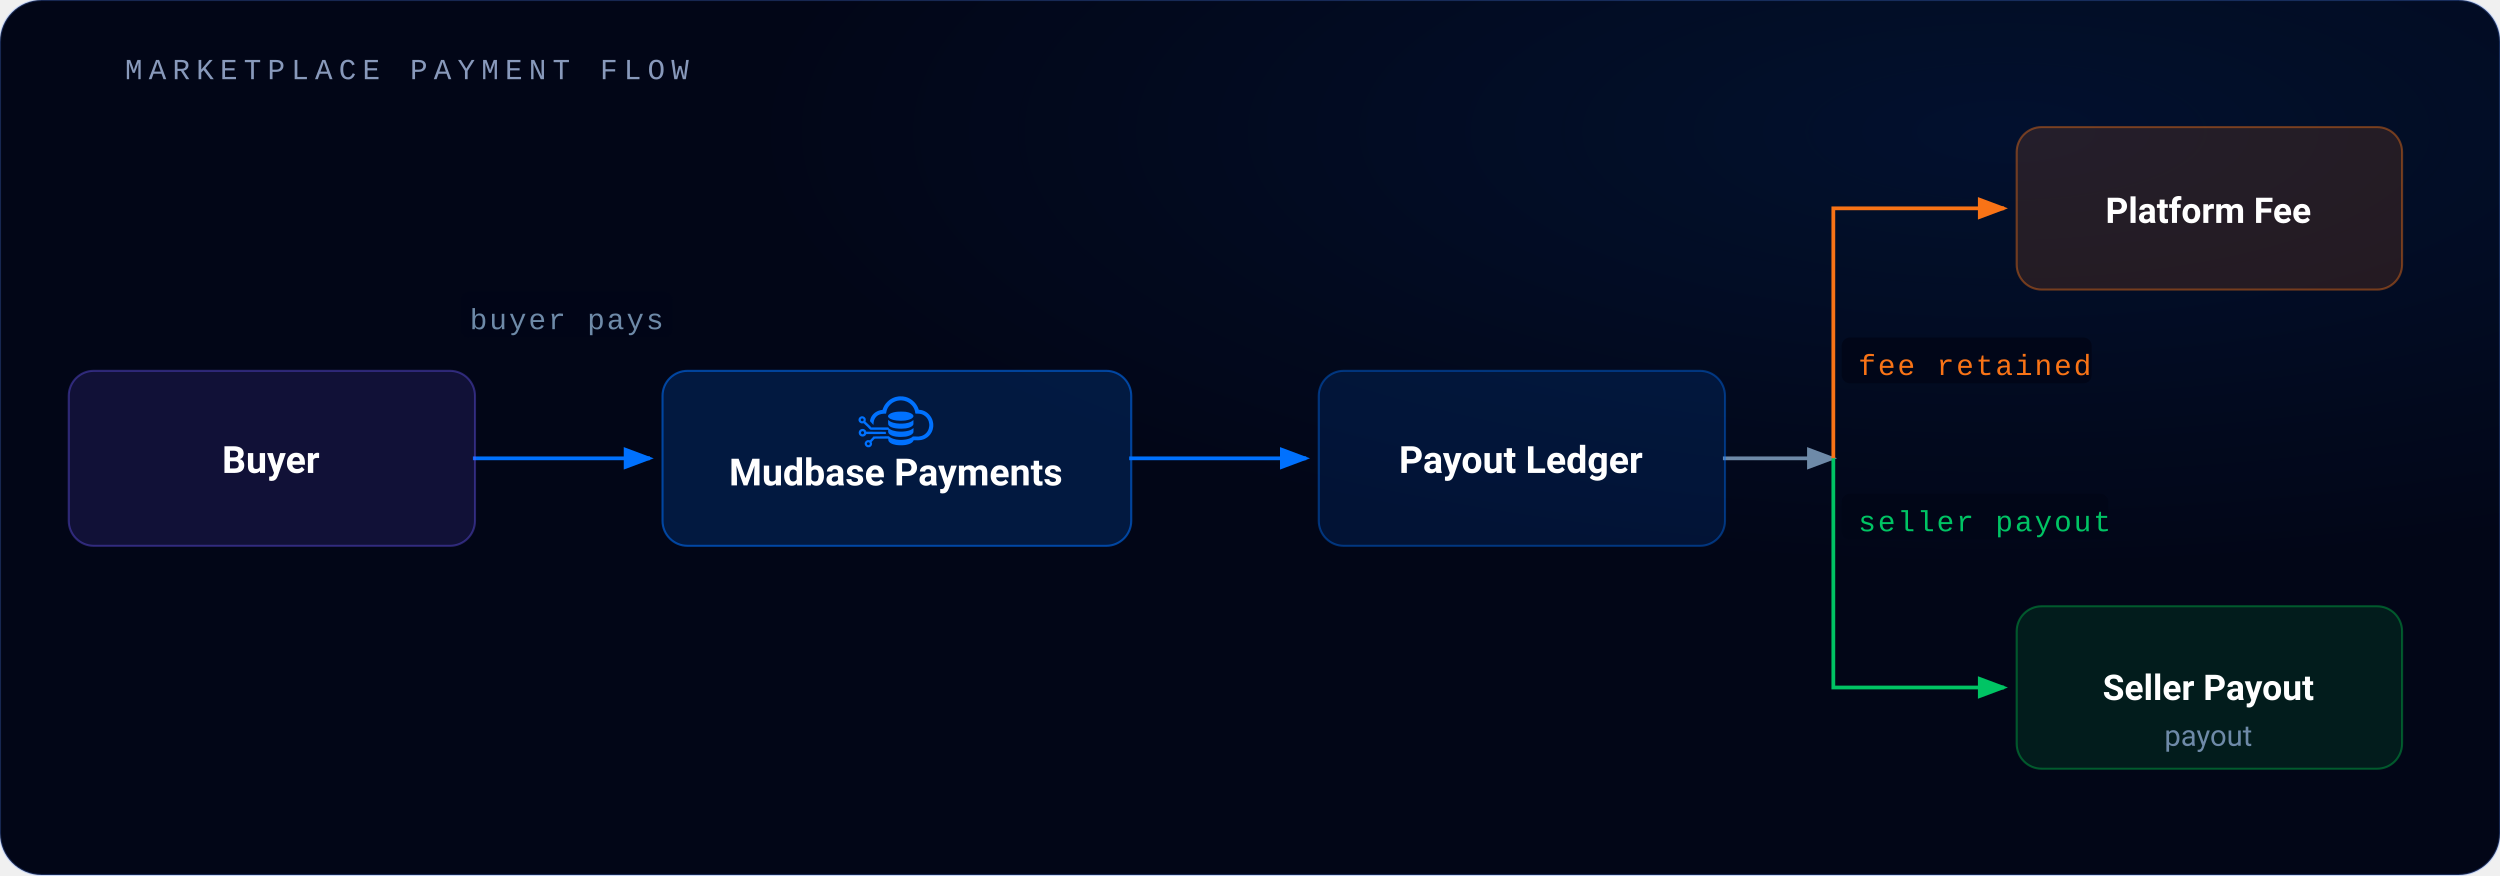
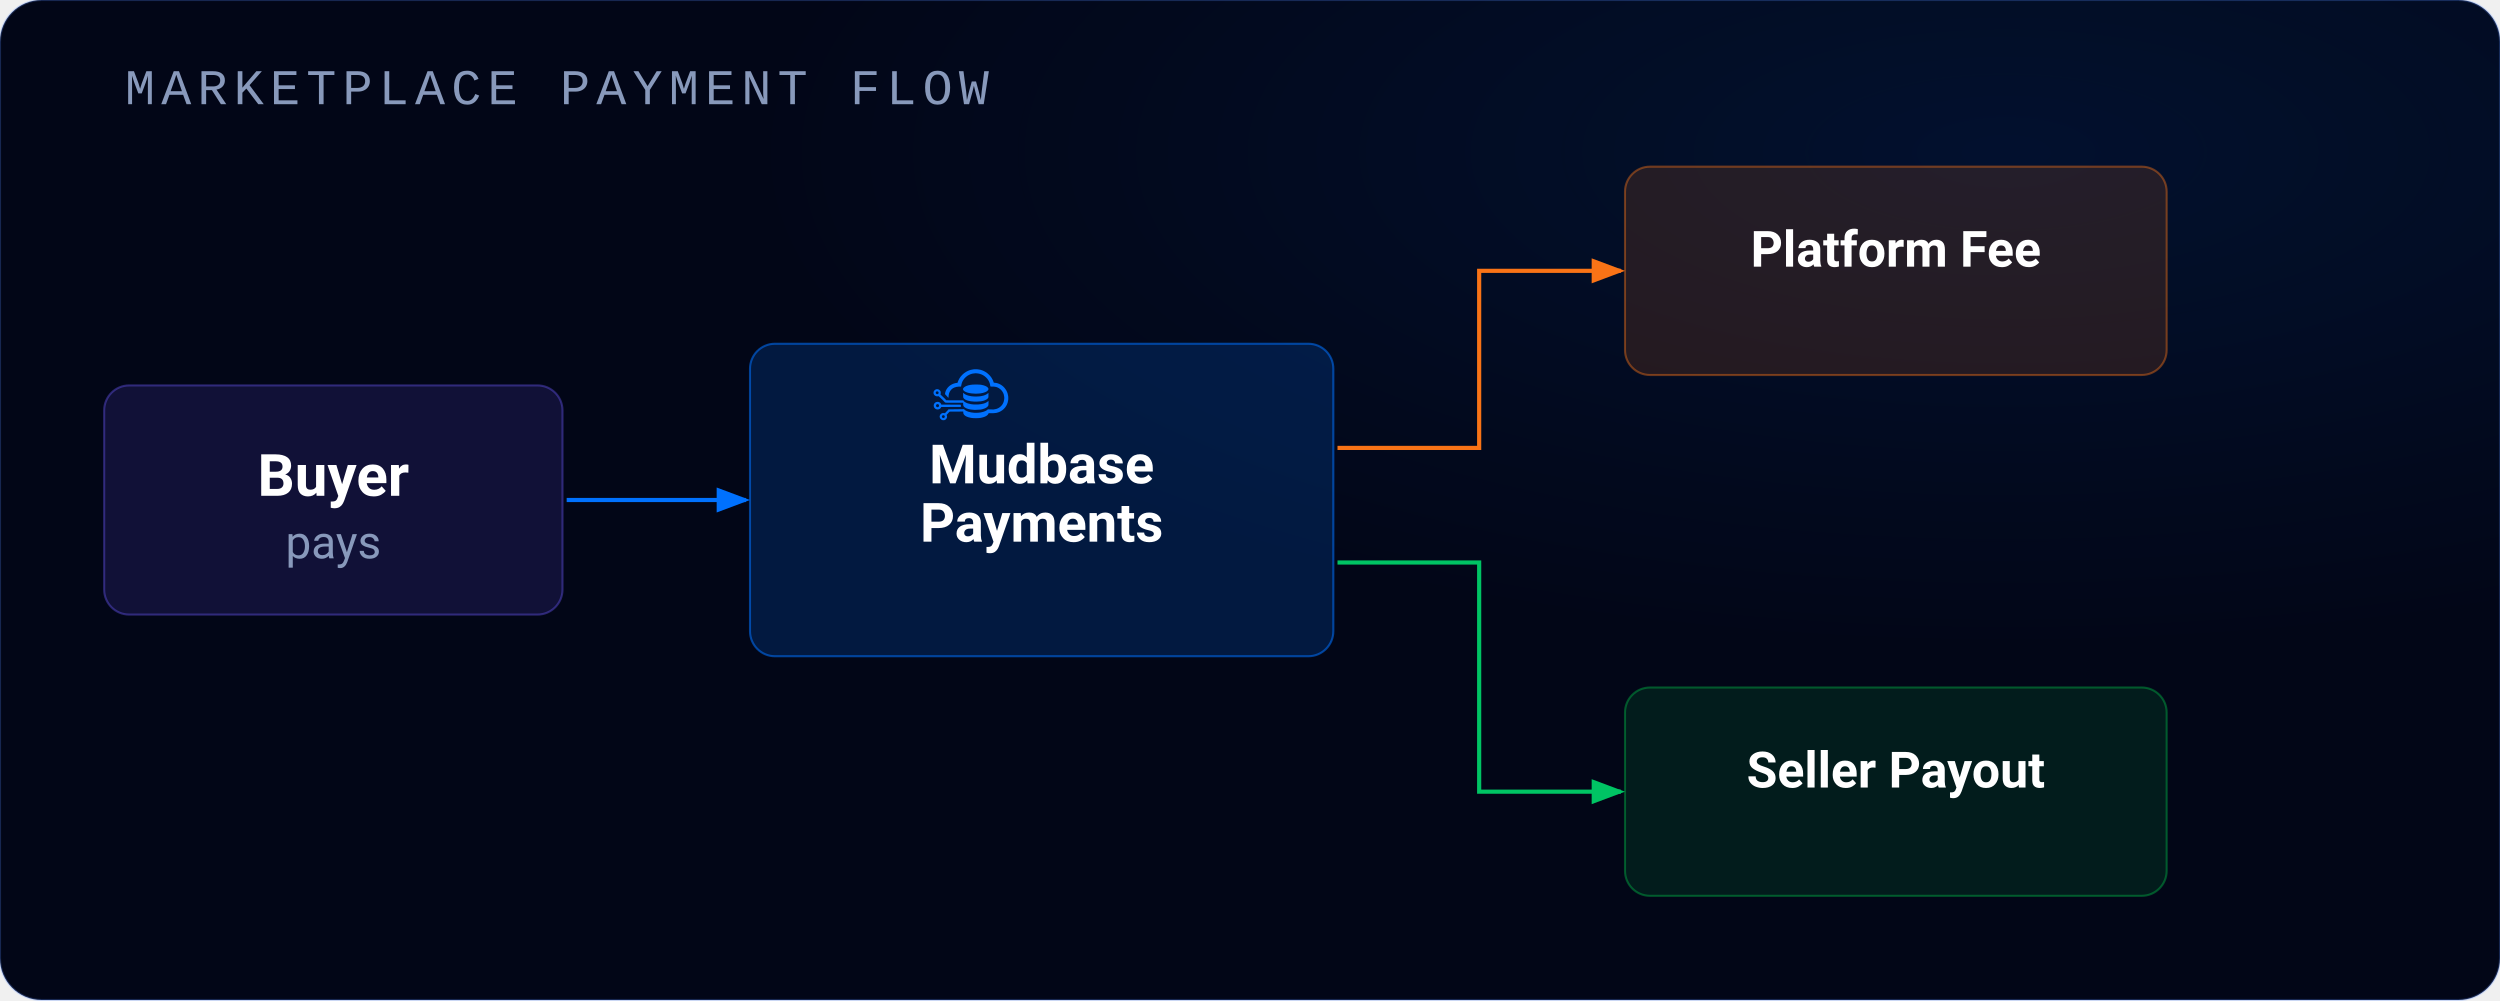
- <svg xmlns="http://www.w3.org/2000/svg" viewBox="0 0 1200 420" width="1200" height="420" role="img" aria-label="Marketplace payment flow: buyer pays full amount, Mudbase holds it, platform fee deducted, seller withdrawal to bank for remainder.">
+ <svg xmlns="http://www.w3.org/2000/svg" viewBox="0 0 1200 480" width="1200" height="480" role="img" aria-label="Marketplace payment flow: buyer pays, Mudbase holds the amount, platform fee deducted, seller receives the rest.">
  <defs>
    <symbol id="mb-glyph" viewBox="4 82 508 347">
      <g fill="#0071FE" fill-rule="evenodd">
        <path d="M511.62,279.59C511.56,281.50 511.89,285.08 511.26,289.63C510.63,294.18 509.09,302.10 507.84,306.90C506.58,311.70 505.05,315.18 503.74,318.43C502.43,321.68 501.91,322.98 499.97,326.41C498.03,329.85 494.04,336.13 492.10,339.04C490.15,341.95 490.18,341.72 488.30,343.87C486.43,346.01 483.48,349.33 480.83,351.89C478.18,354.45 475.80,356.71 472.40,359.22C469.01,361.72 463.77,364.96 460.47,366.91C457.18,368.86 455.50,369.65 452.63,370.94C449.75,372.23 447.02,373.44 443.22,374.66C439.42,375.88 435.64,377.32 429.83,378.26C424.02,379.20 416.66,379.98 408.36,380.31C400.07,380.63 385.09,379.98 380.04,380.23C374.99,380.47 378.73,380.88 378.07,381.76C377.41,382.64 376.98,384.08 376.08,385.51C375.18,386.95 373.85,388.96 372.68,390.37C371.51,391.78 370.36,392.82 369.04,393.98C367.72,395.13 366.65,396.05 364.74,397.30C362.83,398.56 359.62,400.41 357.57,401.51C355.53,402.61 355.27,402.81 352.45,403.89C349.63,404.97 345.03,406.70 340.65,407.97C336.27,409.23 330.12,410.69 326.17,411.49C322.21,412.28 320.52,412.36 316.92,412.74C313.33,413.11 308.67,413.55 304.58,413.74C300.49,413.94 296.70,413.90 292.38,413.89C288.05,413.88 282.97,413.88 278.64,413.68C274.30,413.48 269.71,413.04 266.37,412.69C263.02,412.35 262.55,412.41 258.58,411.61C254.62,410.80 246.61,408.95 242.58,407.86C238.54,406.77 237.18,406.19 234.37,405.07C231.56,403.94 228.11,402.35 225.71,401.10C223.31,399.86 221.69,398.81 219.97,397.59C218.25,396.37 216.77,395.06 215.40,393.78C214.04,392.50 212.97,391.47 211.78,389.90C210.60,388.34 209.06,386.25 208.28,384.40C207.51,382.56 207.45,381.17 207.11,378.81C206.78,376.45 206.62,371.84 206.30,370.26C205.99,368.68 205.79,369.54 205.22,369.34C204.65,369.14 216.51,369.04 202.87,369.05C189.23,369.06 137.76,369.29 123.37,369.39C108.99,369.48 118.02,369.51 116.55,369.63C115.08,369.74 115.28,369.72 114.54,370.10C113.80,370.48 113.15,370.94 112.09,371.91C111.04,372.87 111.13,372.69 108.22,375.91C105.30,379.12 96.91,388.28 94.61,391.17C92.31,394.06 94.09,391.81 94.44,393.26C94.78,394.71 96.26,398.10 96.68,399.88C97.11,401.66 97.08,402.30 96.99,403.94C96.89,405.57 96.65,407.70 96.11,409.67C95.56,411.64 94.74,413.99 93.72,415.78C92.70,417.57 91.07,419.23 89.99,420.43C88.91,421.62 88.66,421.96 87.26,422.94C85.85,423.93 82.85,425.66 81.54,426.35C80.23,427.04 80.77,426.88 79.40,427.09C78.03,427.30 75.50,427.59 73.34,427.62C71.17,427.65 68.03,427.47 66.42,427.27C64.81,427.07 65.13,427.10 63.66,426.40C62.19,425.71 59.24,424.24 57.58,423.10C55.93,421.97 54.94,420.90 53.72,419.60C52.50,418.29 51.35,417.34 50.27,415.29C49.19,413.25 47.84,409.37 47.24,407.32C46.64,405.28 46.50,404.94 46.66,403.02C46.82,401.10 47.62,397.75 48.21,395.78C48.81,393.80 49.27,392.69 50.22,391.15C51.16,389.61 52.74,387.78 53.86,386.55C54.99,385.32 55.45,384.83 56.95,383.76C58.45,382.70 61.47,380.93 62.87,380.19C64.28,379.45 63.51,379.53 65.39,379.32C67.26,379.12 71.44,378.89 74.11,378.97C76.78,379.05 79.93,379.75 81.40,379.82C82.86,379.88 82.22,379.82 82.92,379.36C83.63,378.91 82.05,380.80 85.64,377.08C89.23,373.35 100.48,360.82 104.45,357.01C108.42,353.21 92.00,354.95 109.44,354.25C126.88,353.55 192.09,352.93 209.10,352.83C226.11,352.74 209.91,352.64 211.50,353.69C213.08,354.75 216.45,357.62 218.64,359.17C220.83,360.73 222.41,361.77 224.66,363.03C226.91,364.28 229.01,365.38 232.13,366.68C235.25,367.98 240.40,369.91 243.37,370.82C246.33,371.73 248.21,371.70 249.92,372.14C251.64,372.57 251.71,372.94 253.64,373.42C255.57,373.91 257.07,374.41 261.52,375.05C265.96,375.69 274.93,376.81 280.30,377.25C285.67,377.69 288.93,377.76 293.75,377.71C298.57,377.66 303.89,377.42 309.24,376.93C314.60,376.45 320.30,375.84 325.87,374.81C331.44,373.78 338.10,372.06 342.68,370.75C347.27,369.43 350.35,368.16 353.37,366.93C356.39,365.70 358.41,364.66 360.81,363.38C363.22,362.09 366.17,360.34 367.79,359.23C369.42,358.13 369.34,357.61 370.57,356.75C371.79,355.90 368.63,354.40 375.16,354.09C381.68,353.78 402.82,354.89 409.72,354.90C416.62,354.90 413.16,354.68 416.55,354.11C419.95,353.55 426.20,352.57 430.09,351.53C433.98,350.48 437.01,349.09 439.89,347.83C442.77,346.56 445.09,345.26 447.36,343.93C449.64,342.59 451.70,341.14 453.52,339.83C455.34,338.53 456.31,337.89 458.29,336.10C460.26,334.30 463.56,331.01 465.38,329.06C467.20,327.11 467.94,326.12 469.21,324.40C470.49,322.67 471.72,320.91 473.03,318.72C474.34,316.52 475.73,314.19 477.06,311.24C478.38,308.30 479.74,305.72 480.97,301.03C482.19,296.34 483.83,288.11 484.41,283.10C484.99,278.09 485.09,276.21 484.46,270.99C483.84,265.77 481.93,256.53 480.65,251.79C479.37,247.05 477.93,245.03 476.76,242.55C475.59,240.08 474.89,238.98 473.64,236.92C472.39,234.86 470.56,232.02 469.26,230.18C467.96,228.34 467.60,227.80 465.83,225.86C464.06,223.92 461.69,221.12 458.64,218.55C455.59,215.97 450.66,212.45 447.52,210.42C444.38,208.39 442.60,207.63 439.80,206.38C437.01,205.14 434.58,203.96 430.74,202.95C426.91,201.93 422.98,200.82 416.79,200.28C410.61,199.74 397.85,199.89 393.63,199.71C389.42,199.52 392.06,199.51 391.51,199.17C390.97,198.84 390.68,198.34 390.34,197.72C390.01,197.09 389.91,197.57 389.51,195.43C389.11,193.29 388.41,187.50 387.93,184.88C387.45,182.25 387.44,182.23 386.63,179.68C385.82,177.14 384.15,172.31 383.08,169.61C382.01,166.91 381.47,165.84 380.22,163.47C378.97,161.10 376.88,157.48 375.57,155.36C374.27,153.25 373.58,152.38 372.40,150.79C371.22,149.20 370.33,147.88 368.50,145.81C366.67,143.74 363.95,140.80 361.43,138.38C358.91,135.96 356.13,133.45 353.40,131.29C350.66,129.13 347.67,127.11 345.02,125.42C342.37,123.74 340.03,122.49 337.50,121.18C334.98,119.88 333.77,119.04 329.87,117.57C325.97,116.10 319.46,113.61 314.08,112.35C308.71,111.10 301.89,110.48 297.64,110.05C293.39,109.62 293.00,109.46 288.57,109.77C284.14,110.07 275.09,111.27 271.07,111.88C267.05,112.49 266.99,112.70 264.48,113.41C261.96,114.13 259.09,114.99 256.00,116.19C252.90,117.38 248.92,119.10 245.90,120.58C242.88,122.06 239.92,123.88 237.88,125.07C235.85,126.26 236.00,126.02 233.68,127.74C231.36,129.47 227.52,132.12 223.97,135.41C220.42,138.69 215.59,143.53 212.37,147.43C209.14,151.33 206.57,155.67 204.63,158.82C202.70,161.97 202.10,163.32 200.77,166.33C199.44,169.33 197.92,172.65 196.66,176.84C195.39,181.04 193.90,188.11 193.19,191.51C192.49,194.90 192.71,195.96 192.41,197.22C192.11,198.48 191.96,198.63 191.39,199.07C190.81,199.52 191.64,199.71 188.95,199.89C186.26,200.07 180.13,199.77 175.24,200.17C170.35,200.57 164.39,201.27 159.61,202.30C154.82,203.33 150.13,204.98 146.53,206.35C142.94,207.71 140.29,209.25 138.06,210.50C135.83,211.75 134.58,212.85 133.17,213.86C131.76,214.87 131.18,215.13 129.61,216.55C128.05,217.97 125.75,220.10 123.80,222.37C121.86,224.63 119.58,227.63 117.94,230.13C116.29,232.63 115.15,234.74 113.93,237.36C112.70,239.99 111.62,242.01 110.56,245.87C109.50,249.73 108.22,255.78 107.59,260.53C106.97,265.29 107.05,271.98 106.82,274.39C106.60,276.79 106.49,274.89 106.23,274.97C105.98,275.06 105.82,275.25 105.26,274.91C104.71,274.57 104.81,275.00 102.89,272.92C100.97,270.84 96.77,265.69 93.77,262.42C90.77,259.15 86.58,255.21 84.88,253.30C83.19,251.40 83.87,251.72 83.59,250.98C83.30,250.24 83.05,250.40 83.17,248.87C83.29,247.33 83.52,244.91 84.30,241.74C85.09,238.57 86.67,233.21 87.90,229.84C89.14,226.47 90.51,223.87 91.71,221.53C92.91,219.19 93.66,217.97 95.11,215.80C96.57,213.63 98.64,210.75 100.44,208.50C102.24,206.26 103.62,204.58 105.89,202.33C108.17,200.08 111.91,196.83 114.07,195.01C116.23,193.18 116.15,193.13 118.84,191.40C121.53,189.68 126.97,186.39 130.22,184.66C133.47,182.93 134.88,182.30 138.35,181.04C141.81,179.77 147.77,177.98 151.01,177.08C154.25,176.17 155.41,175.98 157.79,175.61C160.17,175.24 163.69,175.13 165.29,174.86C166.89,174.58 166.82,174.41 167.40,173.96C167.98,173.52 168.31,173.33 168.76,172.19C169.20,171.06 169.42,168.90 170.07,167.14C170.73,165.38 172.05,163.20 172.69,161.63C173.33,160.06 172.44,160.80 173.92,157.73C175.40,154.67 178.94,147.57 181.56,143.25C184.17,138.92 186.44,135.73 189.61,131.79C192.77,127.86 196.73,123.42 200.55,119.61C204.37,115.80 208.60,112.06 212.52,108.96C216.44,105.85 219.98,103.44 224.05,100.99C228.11,98.53 233.28,95.96 236.90,94.22C240.53,92.47 242.47,91.72 245.80,90.49C249.13,89.25 251.79,88.04 256.87,86.81C261.96,85.58 271.83,83.82 276.32,83.13C280.80,82.43 279.23,82.68 283.80,82.63C288.36,82.59 297.85,82.40 303.70,82.86C309.55,83.33 315.24,84.76 318.89,85.42C322.54,86.08 322.62,85.99 325.60,86.84C328.58,87.69 333.49,89.30 336.78,90.53C340.07,91.76 341.89,92.50 345.34,94.22C348.79,95.94 353.59,98.45 357.48,100.83C361.37,103.21 364.46,105.11 368.68,108.50C372.91,111.90 379.18,117.64 382.83,121.23C386.49,124.82 388.12,127.00 390.62,130.07C393.11,133.14 395.25,135.66 397.79,139.64C400.33,143.62 403.89,150.18 405.86,153.95C407.83,157.73 408.58,159.52 409.64,162.30C410.69,165.08 411.53,168.91 412.18,170.63C412.84,172.35 413.04,172.13 413.58,172.60C414.13,173.08 412.63,172.99 415.47,173.47C418.30,173.94 427.01,174.89 430.60,175.46C434.19,176.04 434.57,176.22 437.01,176.93C439.45,177.63 442.35,178.56 445.25,179.69C448.15,180.81 451.68,182.36 454.39,183.67C457.09,184.99 459.11,186.14 461.48,187.58C463.85,189.03 466.05,190.47 468.59,192.35C471.12,194.23 474.05,196.49 476.69,198.88C479.32,201.26 482.46,204.54 484.42,206.65C486.37,208.75 486.50,208.92 488.43,211.51C490.37,214.09 494.11,219.20 496.03,222.16C497.95,225.11 498.66,226.65 499.96,229.23C501.26,231.80 502.56,234.44 503.83,237.61C505.09,240.78 506.57,244.81 507.54,248.28C508.51,251.74 509.01,255.13 509.65,258.41C510.29,261.70 511.05,264.73 511.38,268.01C511.70,271.29 511.58,276.19 511.62,278.12C511.66,280.05 511.67,277.67 511.62,279.59ZM290.95,357.63C288.98,357.60 285.00,357.84 279.27,357.44C273.55,357.04 263.08,356.19 256.59,355.22C250.11,354.24 244.79,352.83 240.34,351.60C235.89,350.36 232.89,349.07 229.88,347.81C226.87,346.55 224.55,345.33 222.27,344.05C219.98,342.77 217.84,341.37 216.17,340.14C214.51,338.91 213.60,338.15 212.27,336.67C210.94,335.19 209.20,333.41 208.18,331.26C207.16,329.11 206.55,327.12 206.15,323.79C205.75,320.46 205.95,313.55 205.79,311.27C205.64,308.99 205.51,310.38 205.23,310.09C204.94,309.79 220.05,309.62 204.07,309.49C188.10,309.36 128.13,309.38 109.38,309.29C90.63,309.20 95.26,309.09 91.57,308.97C87.89,308.84 88.62,308.78 87.27,308.54C85.93,308.30 84.82,308.35 83.51,307.55C82.21,306.75 82.15,306.58 79.43,303.76C76.71,300.94 73.57,296.93 67.17,290.64C60.78,284.35 45.76,270.25 41.04,266.02C36.32,261.80 40.69,265.31 38.87,265.29C37.05,265.27 32.80,265.92 30.13,265.91C27.46,265.89 25.33,266.00 22.86,265.20C20.39,264.41 17.15,262.33 15.30,261.13C13.46,259.94 12.93,259.28 11.78,258.03C10.63,256.79 9.39,255.44 8.40,253.67C7.40,251.89 6.34,249.14 5.80,247.38C5.27,245.63 5.22,244.87 5.18,243.12C5.14,241.37 5.05,239.12 5.57,236.88C6.09,234.65 7.22,231.70 8.29,229.73C9.36,227.76 10.67,226.44 12.01,225.07C13.34,223.70 14.38,222.67 16.31,221.50C18.25,220.33 21.53,218.76 23.63,218.07C25.73,217.38 27.19,217.46 28.91,217.38C30.63,217.30 32.47,217.39 33.96,217.60C35.46,217.82 36.19,217.98 37.88,218.68C39.57,219.39 42.24,220.58 44.10,221.84C45.96,223.10 47.72,224.78 49.06,226.26C50.39,227.73 51.34,229.18 52.13,230.69C52.92,232.19 53.43,233.22 53.79,235.27C54.16,237.32 54.29,240.92 54.30,242.99C54.31,245.06 54.13,246.09 53.86,247.67C53.58,249.24 52.76,251.31 52.67,252.43C52.58,253.55 48.42,249.48 53.30,254.38C58.18,259.29 75.67,275.63 81.96,281.85C88.25,288.08 89.19,289.93 91.06,291.76C92.92,293.58 74.24,292.59 93.14,292.80C112.04,293.00 185.51,292.75 204.44,292.98C223.38,293.21 205.58,293.09 206.75,294.18C207.93,295.28 209.91,297.97 211.50,299.56C213.10,301.15 213.62,301.98 216.34,303.72C219.06,305.46 224.31,308.33 227.82,309.99C231.32,311.65 232.14,312.19 237.38,313.68C242.61,315.18 252.61,317.75 259.23,318.96C265.85,320.18 272.97,320.59 277.10,320.97C281.22,321.35 279.78,321.19 283.98,321.24C288.18,321.29 297.98,321.32 302.30,321.25C306.63,321.17 305.92,321.17 309.95,320.78C313.98,320.39 320.73,319.87 326.48,318.91C332.23,317.95 339.56,316.33 344.46,315.02C349.36,313.71 352.66,312.34 355.86,311.05C359.06,309.75 360.98,308.81 363.68,307.24C366.38,305.67 370.06,303.11 372.06,301.63C374.06,300.15 374.85,298.94 375.67,298.36C376.50,297.79 377.03,298.17 377.03,298.17C377.03,298.17 377.71,297.06 377.83,300.26C377.95,303.46 377.94,312.88 377.76,317.37C377.59,321.86 377.20,325.00 376.77,327.21C376.34,329.42 375.85,329.46 375.17,330.61C374.48,331.75 374.28,332.43 372.65,334.09C371.03,335.76 367.48,338.94 365.41,340.59C363.33,342.25 362.35,342.85 360.20,344.01C358.05,345.17 355.82,346.26 352.51,347.58C349.20,348.89 345.26,350.56 340.35,351.91C335.43,353.27 331.24,354.76 323.02,355.71C314.81,356.66 296.41,357.31 291.06,357.63C285.72,357.95 292.91,357.66 290.95,357.63ZM296.07,247.75C294.61,247.75 292.93,248.04 287.41,247.77C281.88,247.51 270.00,246.92 262.92,246.15C255.84,245.38 249.87,244.17 244.92,243.14C239.97,242.11 237.25,241.32 233.23,239.96C229.21,238.60 223.79,236.37 220.81,235.00C217.83,233.63 216.95,232.84 215.33,231.73C213.72,230.62 212.27,229.40 211.10,228.33C209.94,227.27 209.16,226.42 208.34,225.35C207.52,224.27 206.78,223.14 206.19,221.87C205.60,220.61 205.02,218.78 204.81,217.76C204.61,216.74 204.67,216.71 204.94,215.75C205.21,214.79 205.82,213.14 206.42,211.98C207.01,210.83 207.49,210.03 208.51,208.82C209.52,207.60 210.48,206.31 212.51,204.70C214.54,203.08 217.81,200.72 220.68,199.12C223.56,197.52 226.41,196.36 229.77,195.08C233.13,193.79 236.34,192.57 240.84,191.41C245.35,190.24 252.09,188.88 256.78,188.10C261.48,187.31 263.76,187.04 269.01,186.69C274.26,186.33 283.12,186.09 288.26,185.97C293.40,185.85 294.23,185.83 299.86,185.99C305.48,186.14 316.70,186.48 322.03,186.91C327.36,187.35 328.06,187.81 331.86,188.58C335.65,189.35 340.67,190.31 344.79,191.52C348.92,192.73 353.52,194.58 356.59,195.85C359.66,197.11 361.21,197.98 363.20,199.11C365.19,200.24 366.93,201.38 368.55,202.64C370.16,203.90 371.64,205.24 372.90,206.67C374.15,208.10 375.39,209.96 376.09,211.23C376.78,212.49 376.90,213.14 377.07,214.24C377.25,215.34 377.22,216.77 377.14,217.83C377.05,218.89 377.41,219.08 376.56,220.62C375.71,222.17 373.87,225.14 372.04,227.10C370.20,229.06 367.48,231.00 365.56,232.37C363.64,233.74 362.52,234.32 360.51,235.32C358.50,236.33 356.88,237.18 353.47,238.41C350.06,239.64 345.00,241.48 340.04,242.73C335.08,243.98 328.59,245.19 323.73,245.91C318.86,246.64 315.45,246.77 310.86,247.07C306.27,247.38 298.65,247.63 296.19,247.75C293.72,247.86 297.54,247.74 296.07,247.75ZM297.08,301.75C294.14,301.70 286.18,301.86 279.56,301.48C272.94,301.10 264.12,300.44 257.37,299.44C250.62,298.45 243.81,296.75 239.04,295.52C234.28,294.28 231.95,293.30 228.78,292.03C225.61,290.76 222.65,289.47 220.03,287.91C217.40,286.35 214.60,283.94 213.04,282.65C211.48,281.36 211.49,281.14 210.67,280.15C209.84,279.16 208.79,278.04 208.09,276.72C207.40,275.39 206.86,274.24 206.48,272.21C206.10,270.17 205.92,268.93 205.82,264.50C205.71,260.07 205.81,249.11 205.86,245.65C205.91,242.18 205.93,244.12 206.12,243.69C206.32,243.25 207.00,243.05 207.00,243.05C207.00,243.05 208.45,243.68 209.30,244.38C210.16,245.09 211.03,246.31 212.15,247.29C213.27,248.28 214.36,249.20 216.02,250.30C217.67,251.39 219.69,252.63 222.09,253.84C224.50,255.06 227.15,256.33 230.47,257.59C233.79,258.85 236.90,260.12 242.03,261.41C247.15,262.70 254.94,264.41 261.22,265.34C267.49,266.26 274.53,266.66 279.69,266.98C284.84,267.31 287.81,267.28 292.13,267.27C296.45,267.26 300.46,267.22 305.61,266.92C310.76,266.61 316.79,266.39 323.02,265.45C329.25,264.52 337.90,262.63 343.00,261.31C348.10,260.00 350.54,258.81 353.62,257.56C356.71,256.32 359.08,255.15 361.52,253.83C363.96,252.52 366.44,250.91 368.26,249.69C370.08,248.48 371.33,247.50 372.46,246.52C373.58,245.54 374.33,244.31 375.01,243.83C375.70,243.34 376.59,243.61 376.59,243.61C376.59,243.61 377.17,241.84 377.29,246.01C377.40,250.17 377.34,264.17 377.27,268.61C377.19,273.05 377.17,271.39 376.84,272.65C376.50,273.91 375.99,274.95 375.26,276.20C374.53,277.45 373.57,278.86 372.46,280.14C371.34,281.43 369.80,282.84 368.58,283.89C367.36,284.94 367.46,285.10 365.13,286.44C362.80,287.78 357.38,290.61 354.60,291.91C351.82,293.22 350.23,293.61 348.44,294.25C346.65,294.89 346.29,295.14 343.84,295.78C341.40,296.42 336.80,297.42 333.77,298.08C330.73,298.73 331.75,299.10 325.65,299.71C319.56,300.32 301.96,301.41 297.19,301.75C292.43,302.09 300.02,301.79 297.08,301.75ZM34.44,355.01C33.73,355.01 31.85,355.19 30.32,354.99C28.80,354.79 26.97,354.33 25.27,353.79C23.58,353.25 21.83,352.69 20.17,351.76C18.52,350.83 16.74,349.40 15.36,348.20C13.98,347.00 12.99,346.01 11.88,344.56C10.76,343.12 9.52,341.81 8.64,339.55C7.76,337.28 6.93,333.10 6.58,330.98C6.23,328.87 6.29,328.72 6.54,326.85C6.78,324.97 7.56,321.47 8.06,319.75C8.56,318.02 8.84,317.65 9.54,316.47C10.23,315.30 11.08,314.00 12.23,312.67C13.39,311.35 14.72,309.84 16.47,308.53C18.21,307.22 20.51,305.64 22.73,304.79C24.94,303.94 27.67,303.66 29.73,303.42C31.79,303.18 33.17,303.23 35.08,303.37C36.98,303.52 38.92,303.46 41.17,304.27C43.42,305.08 46.60,306.88 48.58,308.23C50.56,309.59 51.84,310.99 53.06,312.38C54.28,313.76 55.07,315.12 55.89,316.55C56.71,317.98 57.41,320.09 57.98,320.96C58.55,321.83 38.15,321.48 59.31,321.76C80.48,322.03 163.56,322.39 184.96,322.62C206.35,322.85 186.97,322.88 187.69,323.12C188.41,323.36 188.82,323.57 189.27,324.04C189.71,324.51 190.10,325.19 190.37,325.94C190.64,326.69 190.84,327.36 190.91,328.53C190.99,329.71 190.96,331.79 190.82,333.00C190.69,334.22 190.47,335.16 190.13,335.82C189.79,336.48 189.52,336.63 188.77,336.95C188.01,337.28 207.16,337.58 185.60,337.77C164.04,337.96 80.71,337.90 59.43,338.10C38.14,338.29 59.13,337.42 57.89,338.95C56.64,340.47 53.84,345.15 51.94,347.25C50.04,349.35 48.34,350.45 46.48,351.54C44.62,352.64 42.76,353.26 40.77,353.84C38.79,354.41 35.61,354.80 34.55,354.99C33.49,355.19 35.14,355.01 34.44,355.01ZM33.03,339.47C33.77,339.23 36.04,338.79 37.36,338.05C38.69,337.31 40.16,336.03 40.98,335.05C41.81,334.06 42.05,333.41 42.31,332.12C42.57,330.83 42.64,328.68 42.53,327.29C42.42,325.90 42.42,325.00 41.66,323.77C40.91,322.55 39.27,320.80 38.00,319.94C36.74,319.08 35.22,318.85 34.07,318.62C32.93,318.39 32.26,318.37 31.12,318.56C29.98,318.76 28.43,319.04 27.22,319.79C26.02,320.54 24.59,322.20 23.88,323.07C23.16,323.94 23.24,323.96 22.94,325.00C22.64,326.05 22.06,327.86 22.10,329.33C22.14,330.81 22.71,332.69 23.19,333.87C23.68,335.05 24.14,335.63 25.03,336.41C25.91,337.19 27.46,338.06 28.49,338.57C29.52,339.08 30.49,339.31 31.23,339.46C31.97,339.61 32.62,339.49 32.92,339.49C33.22,339.49 32.29,339.71 33.03,339.47ZM71.97,413.22C72.43,413.13 73.59,413.08 74.62,412.69C75.66,412.30 77.16,411.72 78.18,410.87C79.20,410.01 80.10,408.76 80.74,407.55C81.38,406.35 82.06,405.06 82.03,403.64C82.00,402.22 81.20,400.40 80.53,399.03C79.87,397.66 78.98,396.23 78.04,395.40C77.10,394.57 76.00,394.33 74.89,394.05C73.78,393.77 72.53,393.67 71.38,393.71C70.24,393.76 68.95,394.02 68.00,394.32C67.06,394.62 66.61,394.55 65.70,395.51C64.78,396.47 63.17,398.76 62.52,400.09C61.88,401.42 61.69,402.23 61.81,403.49C61.93,404.76 62.60,406.42 63.26,407.68C63.92,408.94 64.77,410.21 65.75,411.06C66.74,411.91 68.15,412.41 69.17,412.77C70.18,413.13 71.40,413.14 71.87,413.22C72.33,413.29 71.51,413.30 71.97,413.22ZM31.31,251.34C31.99,251.12 34.24,250.57 35.31,250.00C36.38,249.42 36.98,248.89 37.71,247.90C38.45,246.90 39.33,245.11 39.72,244.04C40.12,242.96 40.27,242.60 40.09,241.44C39.91,240.27 39.31,238.33 38.62,237.07C37.93,235.81 36.83,234.61 35.95,233.86C35.07,233.12 34.36,232.86 33.35,232.58C32.34,232.30 31.15,232.14 29.89,232.19C28.64,232.24 26.84,232.55 25.83,232.89C24.81,233.23 24.56,233.44 23.80,234.23C23.03,235.03 21.84,236.34 21.23,237.67C20.62,239.00 20.12,240.84 20.14,242.21C20.15,243.57 20.65,244.67 21.32,245.87C21.99,247.06 23.12,248.54 24.17,249.40C25.21,250.25 26.41,250.65 27.58,250.98C28.76,251.30 30.58,251.29 31.20,251.35C31.82,251.41 30.62,251.57 31.31,251.34Z" />
      </g>
    </symbol>
-     <marker id="arrow-blue" markerWidth="8" markerHeight="6" refX="7" refY="3" orient="auto">
-       <polygon points="0 0, 8 3, 0 6" fill="#0071FE" />
+     <marker id="arr-b" markerWidth="8" markerHeight="6" refX="7" refY="3" orient="auto">
+       <polygon points="0 0,8 3,0 6" fill="#0071FE" />
    </marker>
-     <marker id="arrow-muted" markerWidth="8" markerHeight="6" refX="7" refY="3" orient="auto">
-       <polygon points="0 0, 8 3, 0 6" fill="#6E8AA8" />
+     <marker id="arr-m" markerWidth="8" markerHeight="6" refX="7" refY="3" orient="auto">
+       <polygon points="0 0,8 3,0 6" fill="#6E8AA8" />
    </marker>
-     <marker id="arrow-green" markerWidth="8" markerHeight="6" refX="7" refY="3" orient="auto">
-       <polygon points="0 0, 8 3, 0 6" fill="#00C464" />
+     <marker id="arr-g" markerWidth="8" markerHeight="6" refX="7" refY="3" orient="auto">
+       <polygon points="0 0,8 3,0 6" fill="#00C464" />
    </marker>
-     <marker id="arrow-purple" markerWidth="8" markerHeight="6" refX="7" refY="3" orient="auto">
-       <polygon points="0 0, 8 3, 0 6" fill="#6E5BFF" />
+     <marker id="arr-o" markerWidth="8" markerHeight="6" refX="7" refY="3" orient="auto">
+       <polygon points="0 0,8 3,0 6" fill="#F97316" />
    </marker>
-     <marker id="arrow-orange" markerWidth="8" markerHeight="6" refX="7" refY="3" orient="auto">
-       <polygon points="0 0, 8 3, 0 6" fill="#F97316" />
-     </marker>
+     <radialGradient id="bg-glow" cx="80%" cy="15%" r="50%" gradientUnits="objectBoundingBox">
+       <stop offset="0%" stop-color="#0071FE" stop-opacity=".10" />
+       <stop offset="100%" stop-color="#0071FE" stop-opacity="0" />
+     </radialGradient>
  </defs>
-   <radialGradient id="bg-glow" cx="80%" cy="15%" r="50%" gradientUnits="objectBoundingBox">
-     <stop offset="0%" stop-color="#0071FE" stop-opacity="0.10" />
-     <stop offset="100%" stop-color="#0071FE" stop-opacity="0" />
-   </radialGradient>
-   <rect width="1200" height="420" rx="20" fill="#020617" />
-   <rect width="1200" height="420" rx="20" fill="url(#bg-glow)" />
-   <rect width="1200" height="420" rx="20" fill="none" stroke="rgba(90,140,255,0.25)" stroke-width="1" />
-   <text x="60" y="38" font-family="'Courier New', Courier, monospace" font-size="14" fill="#8899BB" letter-spacing="3" text-anchor="start">MARKETPLACE PAYMENT FLOW</text>
-   <line x1="227" y1="220" x2="312" y2="220" stroke="#0071FE" stroke-width="1.8" stroke-dasharray="none" marker-end="url(#arrow-blue)" />
-   <rect x="221" y="140" width="102" height="22" rx="4" fill="rgba(2,6,23,0.92)" />
-   <text x="272" y="158" font-family="'Courier New', Courier, monospace" font-size="14" fill="#6E8AA8" text-anchor="middle" letter-spacing="1">buyer pays</text>
-   <line x1="542" y1="220" x2="627" y2="220" stroke="#0071FE" stroke-width="1.8" stroke-dasharray="none" marker-end="url(#arrow-blue)" />
-   <line x1="827" y1="220" x2="880" y2="220" stroke="#6E8AA8" stroke-width="1.8" stroke-dasharray="none" marker-end="url(#arrow-muted)" />
-   <path d="M 880 220 L 880 100 L 962 100" fill="none" stroke="#F97316" stroke-width="1.8" marker-end="url(#arrow-orange)" />
-   <rect x="884" y="162" width="120" height="22" rx="4" fill="rgba(2,6,23,0.92)" />
-   <text x="892" y="180" font-family="'Courier New', Courier, monospace" font-size="14" fill="#F97316" text-anchor="start" letter-spacing="1">fee retained</text>
-   <path d="M 880 220 L 880 330 L 962 330" fill="none" stroke="#00C464" stroke-width="1.8" marker-end="url(#arrow-green)" />
-   <rect x="884" y="237" width="128" height="22" rx="4" fill="rgba(2,6,23,0.92)" />
-   <text x="892" y="255" font-family="'Courier New', Courier, monospace" font-size="14" fill="#00C464" text-anchor="start" letter-spacing="1">seller payout</text>
-   <rect x="33" y="178" width="195" height="84" rx="12" fill="rgba(110,91,255,0.14)" stroke="rgba(110,91,255,0.38)" stroke-width="1" />
-   <text x="130" y="227" font-family="system-ui, -apple-system, 'Segoe UI', Roboto, 'Helvetica Neue', Arial, sans-serif" font-size="18" font-weight="700" fill="#FFFFFF" text-anchor="middle">Buyer</text>
-   <rect x="318" y="178" width="225" height="84" rx="12" fill="rgba(0,113,254,0.18)" stroke="rgba(0,113,254,0.55)" stroke-width="1" />
-   <use href="#mb-glyph" x="412" y="190" width="36" height="25" />
-   <text x="430" y="233" font-family="system-ui, -apple-system, 'Segoe UI', Roboto, 'Helvetica Neue', Arial, sans-serif" font-size="18" font-weight="700" fill="#FFFFFF" text-anchor="middle">Mudbase Payments</text>
-   <rect x="633" y="178" width="195" height="84" rx="12" fill="rgba(0,113,254,0.13)" stroke="rgba(0,113,254,0.40)" stroke-width="1" />
-   <text x="730" y="227" font-family="system-ui, -apple-system, 'Segoe UI', Roboto, 'Helvetica Neue', Arial, sans-serif" font-size="18" font-weight="700" fill="#FFFFFF" text-anchor="middle">Payout Ledger</text>
-   <rect x="968" y="61" width="185" height="78" rx="12" fill="rgba(249,115,22,0.14)" stroke="rgba(249,115,22,0.42)" stroke-width="1" />
-   <text x="1060" y="107" font-family="system-ui, -apple-system, 'Segoe UI', Roboto, 'Helvetica Neue', Arial, sans-serif" font-size="17" font-weight="700" fill="#FFFFFF" text-anchor="middle">Platform Fee</text>
-   <rect x="968" y="291" width="185" height="78" rx="12" fill="rgba(0,196,74,0.12)" stroke="rgba(0,196,74,0.40)" stroke-width="1" />
-   <text x="1060" y="336" font-family="system-ui, -apple-system, 'Segoe UI', Roboto, 'Helvetica Neue', Arial, sans-serif" font-size="17" font-weight="700" fill="#FFFFFF" text-anchor="middle">Seller Payout</text>
-   <text x="1060" y="358" font-family="system-ui, -apple-system, 'Segoe UI', Roboto, 'Helvetica Neue', Arial, sans-serif" font-size="14" font-weight="400" fill="#6E8AA8" text-anchor="middle">payout</text>
+   <rect width="1200" height="480" rx="20" fill="#020617" />
+   <rect width="1200" height="480" rx="20" fill="url(#bg-glow)" />
+   <rect width="1200" height="480" rx="20" fill="none" stroke="rgba(90,140,255,0.25)" stroke-width="1" />
+   <text x="60" y="50" font-family="'Courier New',Courier,monospace" font-size="24" fill="#8899BB" letter-spacing="3" text-anchor="start">MARKETPLACE PAYMENT FLOW</text>
+   <rect x="50" y="185" width="220" height="110" rx="12" fill="rgba(110,91,255,0.14)" stroke="rgba(110,91,255,0.38)" stroke-width="1" />
+   <text x="160" y="238" font-family="system-ui,-apple-system,'Segoe UI',Roboto,'Helvetica Neue',Arial,sans-serif" font-size="28" font-weight="700" fill="#FFFFFF" text-anchor="middle">Buyer</text>
+   <text x="160" y="268" font-family="system-ui,-apple-system,'Segoe UI',Roboto,'Helvetica Neue',Arial,sans-serif" font-size="22" font-weight="400" fill="#8899BB" text-anchor="middle">pays</text>
+   <rect x="360" y="165" width="280" height="150" rx="12" fill="rgba(0,113,254,0.18)" stroke="rgba(0,113,254,0.55)" stroke-width="1" />
+   <use href="#mb-glyph" x="448" y="177" width="36" height="25" />
+   <text x="500" y="232" font-family="system-ui,-apple-system,'Segoe UI',Roboto,'Helvetica Neue',Arial,sans-serif" font-size="26" font-weight="700" fill="#FFFFFF" text-anchor="middle">Mudbase</text>
+   <text x="500" y="260" font-family="system-ui,-apple-system,'Segoe UI',Roboto,'Helvetica Neue',Arial,sans-serif" font-size="26" font-weight="700" fill="#FFFFFF" text-anchor="middle">Payments</text>
+   <line x1="272" y1="240" x2="358" y2="240" stroke="#0071FE" stroke-width="2" marker-end="url(#arr-b)" />
+   <rect x="780" y="80" width="260" height="100" rx="12" fill="rgba(249,115,22,0.14)" stroke="rgba(249,115,22,0.42)" stroke-width="1" />
+   <text x="910" y="128" font-family="system-ui,-apple-system,'Segoe UI',Roboto,'Helvetica Neue',Arial,sans-serif" font-size="24" font-weight="700" fill="#FFFFFF" text-anchor="middle">Platform Fee</text>
+   <rect x="780" y="330" width="260" height="100" rx="12" fill="rgba(0,196,74,0.12)" stroke="rgba(0,196,74,0.40)" stroke-width="1" />
+   <text x="910" y="378" font-family="system-ui,-apple-system,'Segoe UI',Roboto,'Helvetica Neue',Arial,sans-serif" font-size="24" font-weight="700" fill="#FFFFFF" text-anchor="middle">Seller Payout</text>
+   <path d="M 642 215 L 710 215 L 710 130 L 778 130" fill="none" stroke="#F97316" stroke-width="2" marker-end="url(#arr-o)" />
+   <path d="M 642 270 L 710 270 L 710 380 L 778 380" fill="none" stroke="#00C464" stroke-width="2" marker-end="url(#arr-g)" />
</svg>
